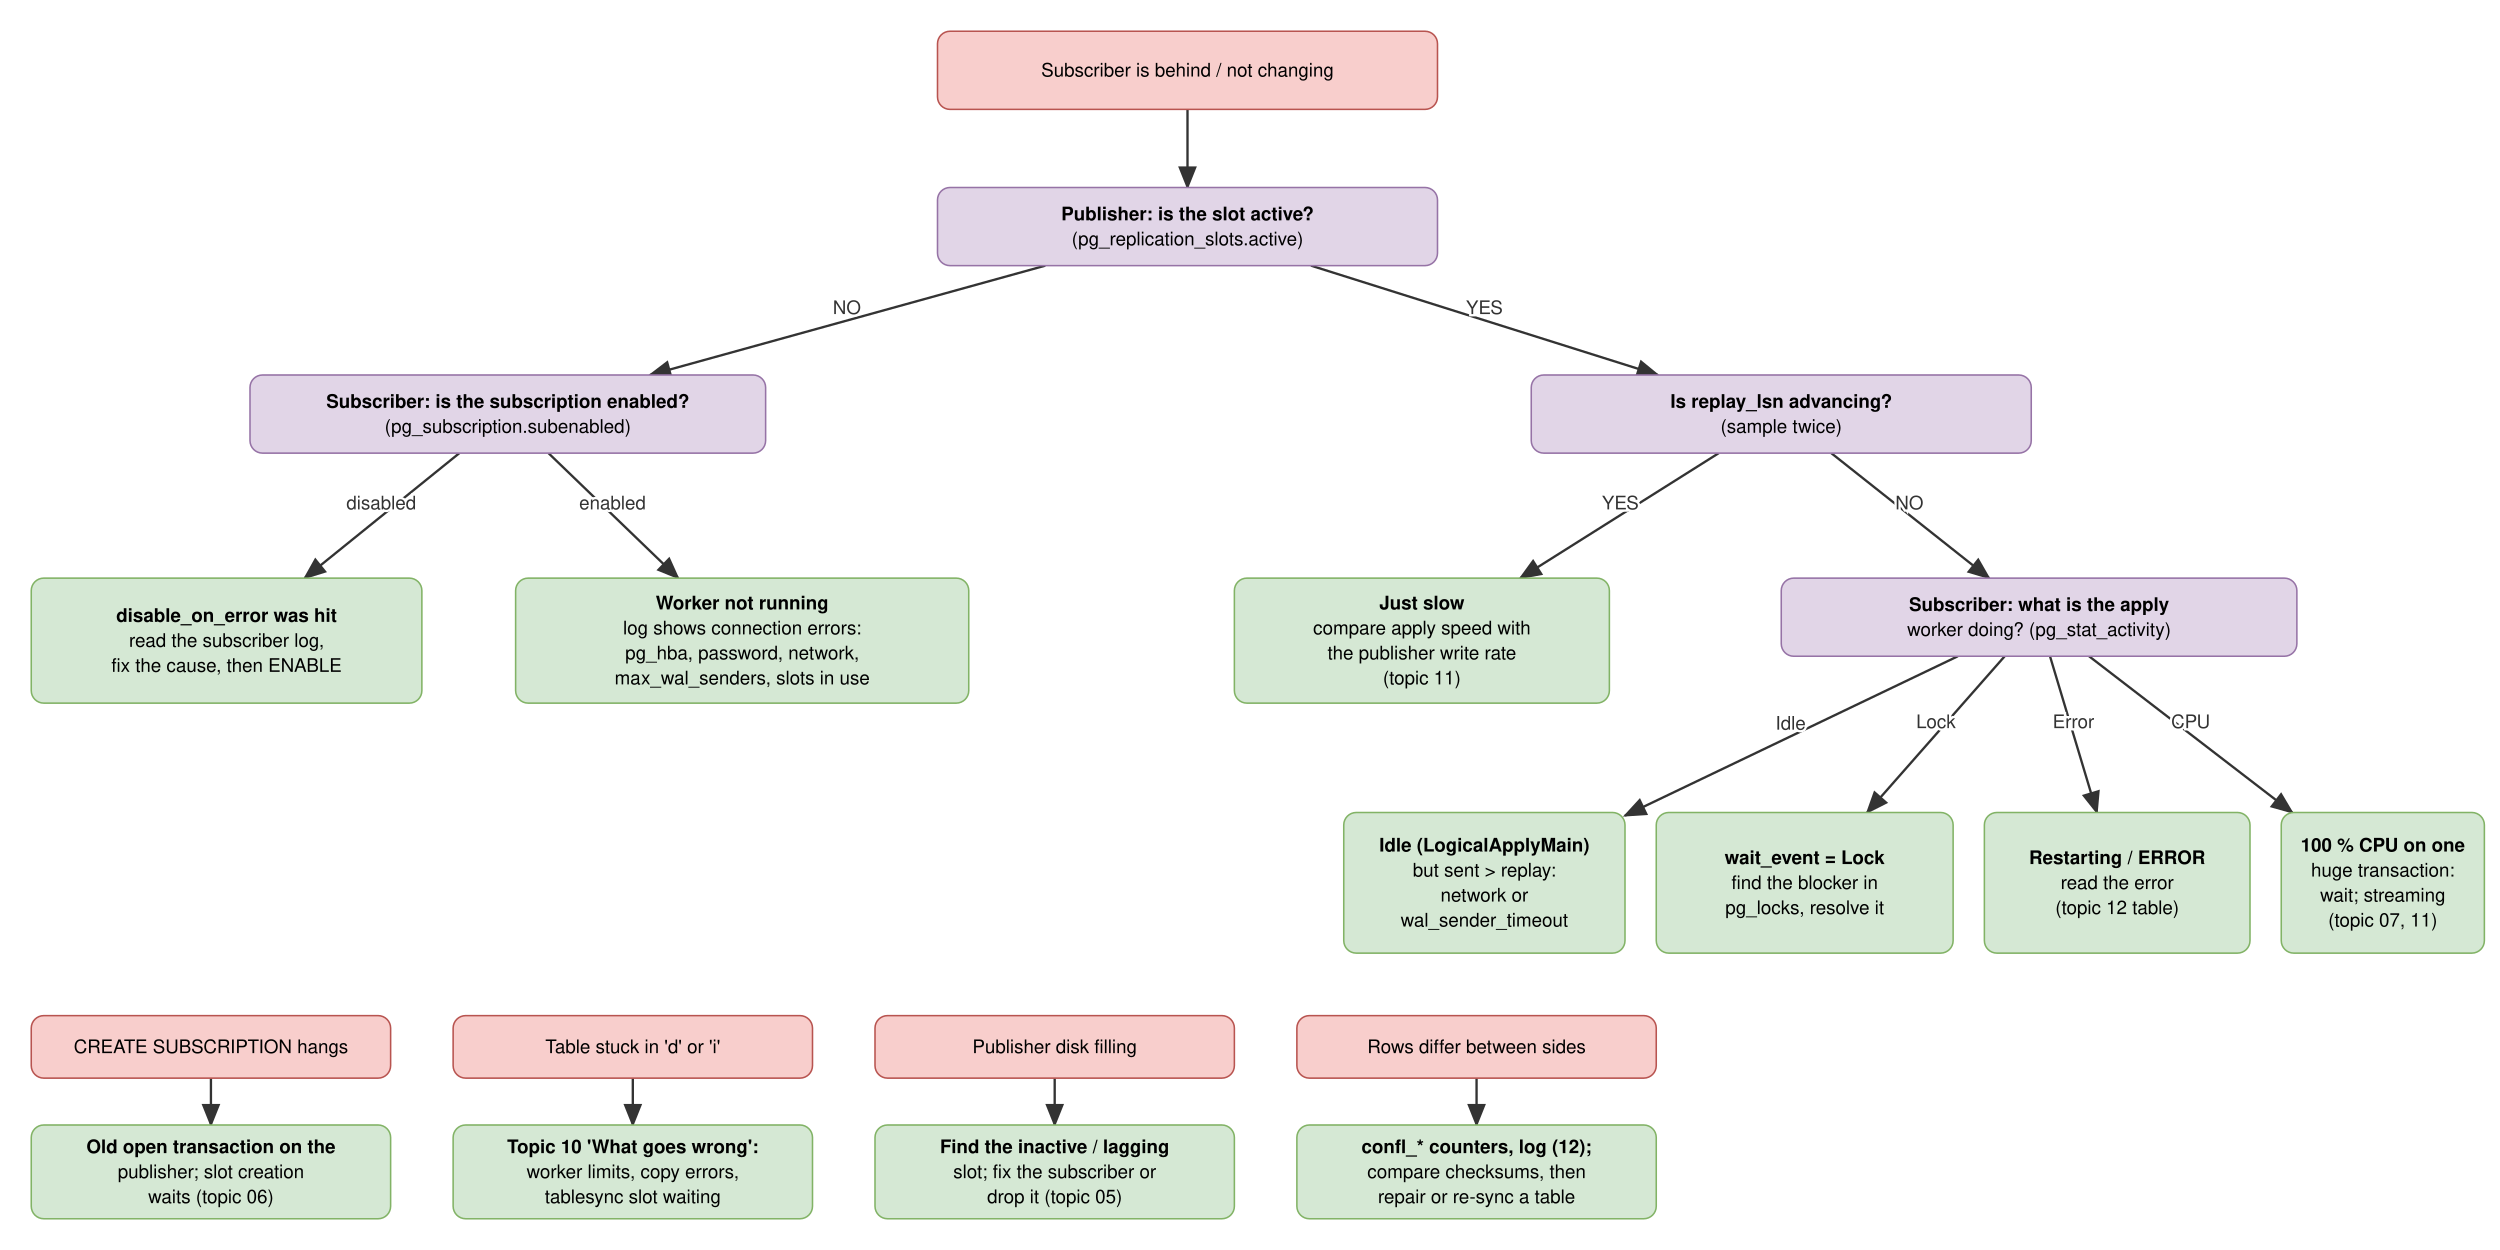
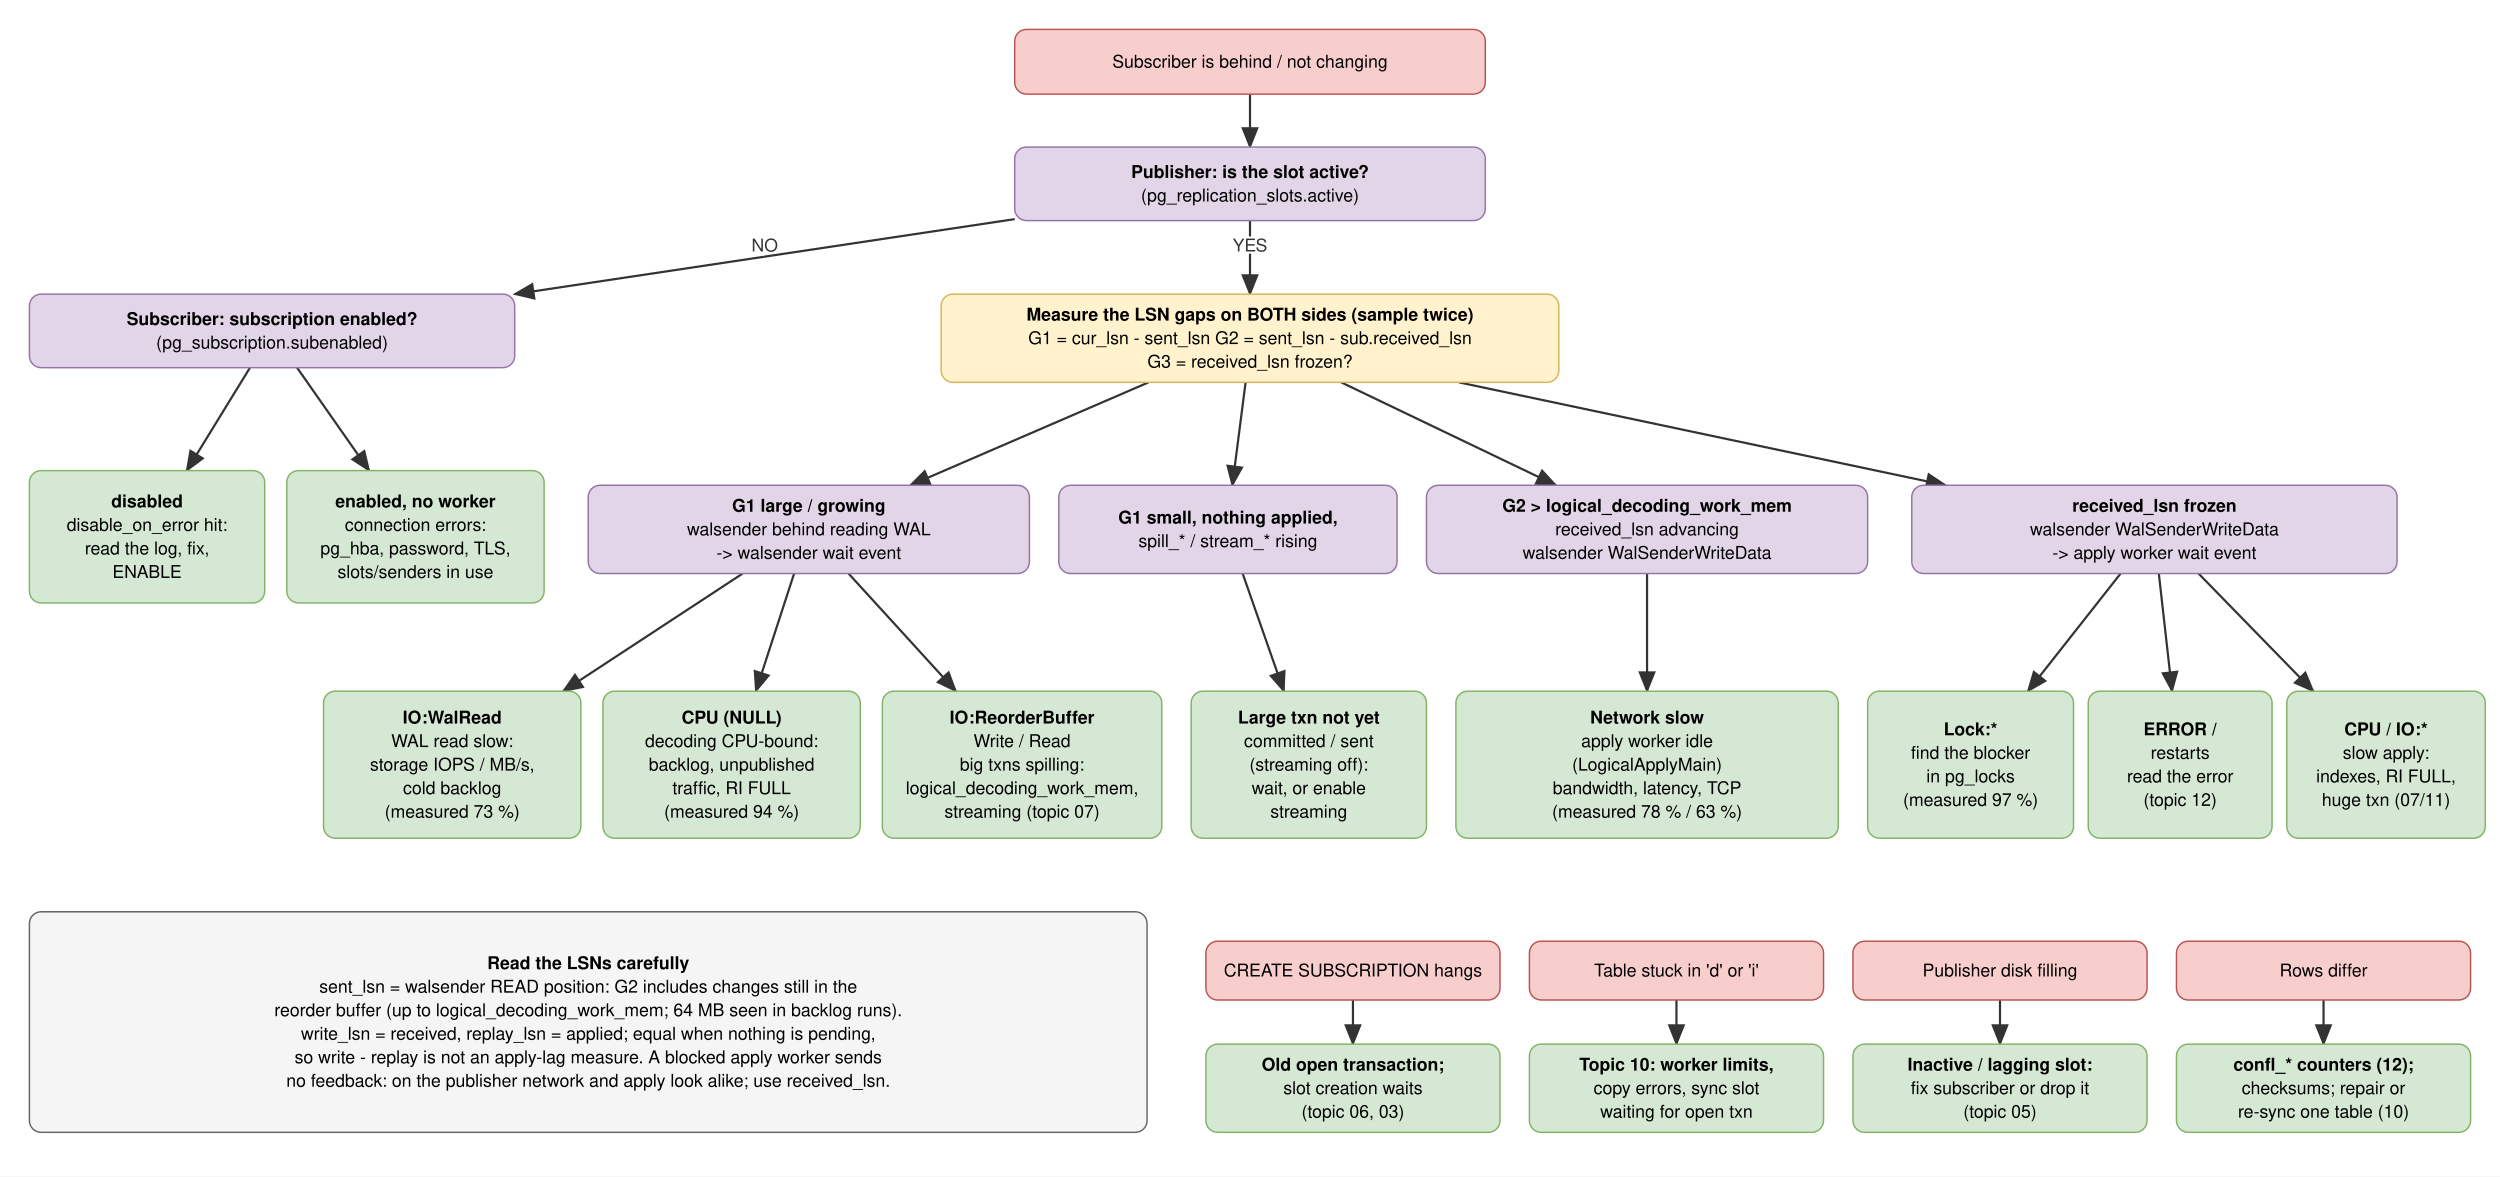
- <svg xmlns="http://www.w3.org/2000/svg" viewBox="0 0 1600 800" width="1600" height="800" font-family="Helvetica,Arial,sans-serif" font-size="12">
+ <svg xmlns="http://www.w3.org/2000/svg" viewBox="0 0 1700 800" width="1700" height="800" font-family="Helvetica,Arial,sans-serif" font-size="12">
  <defs>
    <marker id="a" markerWidth="10" markerHeight="8" refX="9" refY="4" orient="auto">
      <path d="M0,0 L10,4 L0,8 z" fill="#333" />
    </marker>
  </defs>
-   <rect width="1600" height="800" fill="white" />
-   <line x1="760" y1="70" x2="760" y2="120" stroke="#333" stroke-width="1.5" marker-end="url(#a)" />
-   <line x1="669" y1="170" x2="416" y2="240" stroke="#333" stroke-width="1.5" marker-end="url(#a)" />
-   <text x="542" y="201" text-anchor="middle" fill="#333" stroke="white" stroke-width="3" paint-order="stroke">NO</text>
-   <line x1="839" y1="170" x2="1061" y2="240" stroke="#333" stroke-width="1.5" marker-end="url(#a)" />
-   <text x="950" y="201" text-anchor="middle" fill="#333" stroke="white" stroke-width="3" paint-order="stroke">YES</text>
-   <line x1="294" y1="290" x2="195" y2="370" stroke="#333" stroke-width="1.5" marker-end="url(#a)" />
-   <text x="244" y="326" text-anchor="middle" fill="#333" stroke="white" stroke-width="3" paint-order="stroke">disabled</text>
-   <line x1="351" y1="290" x2="434" y2="370" stroke="#333" stroke-width="1.5" marker-end="url(#a)" />
-   <text x="392" y="326" text-anchor="middle" fill="#333" stroke="white" stroke-width="3" paint-order="stroke">enabled</text>
-   <line x1="1100" y1="290" x2="973" y2="370" stroke="#333" stroke-width="1.5" marker-end="url(#a)" />
-   <text x="1037" y="326" text-anchor="middle" fill="#333" stroke="white" stroke-width="3" paint-order="stroke">YES</text>
-   <line x1="1172" y1="290" x2="1273" y2="370" stroke="#333" stroke-width="1.5" marker-end="url(#a)" />
-   <text x="1222" y="326" text-anchor="middle" fill="#333" stroke="white" stroke-width="3" paint-order="stroke">NO</text>
-   <line x1="1253" y1="420" x2="1040" y2="522" stroke="#333" stroke-width="1.5" marker-end="url(#a)" />
-   <text x="1146" y="467" text-anchor="middle" fill="#333" stroke="white" stroke-width="3" paint-order="stroke">Idle</text>
-   <line x1="1283" y1="420" x2="1195" y2="520" stroke="#333" stroke-width="1.5" marker-end="url(#a)" />
-   <text x="1239" y="466" text-anchor="middle" fill="#333" stroke="white" stroke-width="3" paint-order="stroke">Lock</text>
-   <line x1="1312" y1="420" x2="1342" y2="520" stroke="#333" stroke-width="1.5" marker-end="url(#a)" />
-   <text x="1327" y="466" text-anchor="middle" fill="#333" stroke="white" stroke-width="3" paint-order="stroke">Error</text>
-   <line x1="1337" y1="420" x2="1467" y2="520" stroke="#333" stroke-width="1.5" marker-end="url(#a)" />
-   <text x="1402" y="466" text-anchor="middle" fill="#333" stroke="white" stroke-width="3" paint-order="stroke">CPU</text>
-   <line x1="135" y1="690" x2="135" y2="720" stroke="#333" stroke-width="1.5" marker-end="url(#a)" />
-   <line x1="405" y1="690" x2="405" y2="720" stroke="#333" stroke-width="1.5" marker-end="url(#a)" />
-   <line x1="675" y1="690" x2="675" y2="720" stroke="#333" stroke-width="1.5" marker-end="url(#a)" />
-   <line x1="945" y1="690" x2="945" y2="720" stroke="#333" stroke-width="1.5" marker-end="url(#a)" />
-   <rect x="600" y="20" width="320" height="50" rx="8" fill="#f8cecc" stroke="#b85450" />
-   <text x="760.0" y="49" text-anchor="middle">Subscriber is behind / not changing</text>
-   <rect x="600" y="120" width="320" height="50" rx="8" fill="#e1d5e7" stroke="#9673a6" />
-   <text x="760.0" y="141" text-anchor="middle" font-weight="bold">Publisher: is the slot active?</text>
-   <text x="760.0" y="157" text-anchor="middle">(pg_replication_slots.active)</text>
-   <rect x="160" y="240" width="330" height="50" rx="8" fill="#e1d5e7" stroke="#9673a6" />
-   <text x="325.0" y="261" text-anchor="middle" font-weight="bold">Subscriber: is the subscription enabled?</text>
-   <text x="325.0" y="277" text-anchor="middle">(pg_subscription.subenabled)</text>
-   <rect x="980" y="240" width="320" height="50" rx="8" fill="#e1d5e7" stroke="#9673a6" />
-   <text x="1140.0" y="261" text-anchor="middle" font-weight="bold">Is replay_lsn advancing?</text>
-   <text x="1140.0" y="277" text-anchor="middle">(sample twice)</text>
-   <rect x="20" y="370" width="250" height="80" rx="8" fill="#d5e8d4" stroke="#82b366" />
-   <text x="145.0" y="398" text-anchor="middle" font-weight="bold">disable_on_error was hit</text>
-   <text x="145.0" y="414" text-anchor="middle">read the subscriber log,</text>
-   <text x="145.0" y="430" text-anchor="middle">fix the cause, then ENABLE</text>
-   <rect x="330" y="370" width="290" height="80" rx="8" fill="#d5e8d4" stroke="#82b366" />
-   <text x="475.0" y="390" text-anchor="middle" font-weight="bold">Worker not running</text>
-   <text x="475.0" y="406" text-anchor="middle">log shows connection errors:</text>
-   <text x="475.0" y="422" text-anchor="middle">pg_hba, password, network,</text>
-   <text x="475.0" y="438" text-anchor="middle">max_wal_senders, slots in use</text>
-   <rect x="790" y="370" width="240" height="80" rx="8" fill="#d5e8d4" stroke="#82b366" />
-   <text x="910.0" y="390" text-anchor="middle" font-weight="bold">Just slow</text>
-   <text x="910.0" y="406" text-anchor="middle">compare apply speed with</text>
-   <text x="910.0" y="422" text-anchor="middle">the publisher write rate</text>
-   <text x="910.0" y="438" text-anchor="middle">(topic 11)</text>
-   <rect x="1140" y="370" width="330" height="50" rx="8" fill="#e1d5e7" stroke="#9673a6" />
-   <text x="1305.0" y="391" text-anchor="middle" font-weight="bold">Subscriber: what is the apply</text>
-   <text x="1305.0" y="407" text-anchor="middle">worker doing? (pg_stat_activity)</text>
-   <rect x="860" y="520" width="180" height="90" rx="8" fill="#d5e8d4" stroke="#82b366" />
-   <text x="950.0" y="545" text-anchor="middle" font-weight="bold">Idle (LogicalApplyMain)</text>
-   <text x="950.0" y="561" text-anchor="middle">but sent &gt; replay:</text>
-   <text x="950.0" y="577" text-anchor="middle">network or</text>
-   <text x="950.0" y="593" text-anchor="middle">wal_sender_timeout</text>
-   <rect x="1060" y="520" width="190" height="90" rx="8" fill="#d5e8d4" stroke="#82b366" />
-   <text x="1155.0" y="553" text-anchor="middle" font-weight="bold">wait_event = Lock</text>
-   <text x="1155.0" y="569" text-anchor="middle">find the blocker in</text>
-   <text x="1155.0" y="585" text-anchor="middle">pg_locks, resolve it</text>
-   <rect x="1270" y="520" width="170" height="90" rx="8" fill="#d5e8d4" stroke="#82b366" />
-   <text x="1355.0" y="553" text-anchor="middle" font-weight="bold">Restarting / ERROR</text>
-   <text x="1355.0" y="569" text-anchor="middle">read the error</text>
-   <text x="1355.0" y="585" text-anchor="middle">(topic 12 table)</text>
-   <rect x="1460" y="520" width="130" height="90" rx="8" fill="#d5e8d4" stroke="#82b366" />
-   <text x="1525.0" y="545" text-anchor="middle" font-weight="bold">100 % CPU on one</text>
-   <text x="1525.0" y="561" text-anchor="middle">huge transaction:</text>
-   <text x="1525.0" y="577" text-anchor="middle">wait; streaming</text>
-   <text x="1525.0" y="593" text-anchor="middle">(topic 07, 11)</text>
-   <rect x="20" y="650" width="230" height="40" rx="8" fill="#f8cecc" stroke="#b85450" />
-   <text x="135.0" y="674" text-anchor="middle">CREATE SUBSCRIPTION hangs</text>
-   <rect x="20" y="720" width="230" height="60" rx="8" fill="#d5e8d4" stroke="#82b366" />
-   <text x="135.0" y="738" text-anchor="middle" font-weight="bold">Old open transaction on the</text>
-   <text x="135.0" y="754" text-anchor="middle">publisher; slot creation</text>
-   <text x="135.0" y="770" text-anchor="middle">waits (topic 06)</text>
-   <rect x="290" y="650" width="230" height="40" rx="8" fill="#f8cecc" stroke="#b85450" />
-   <text x="405.0" y="674" text-anchor="middle">Table stuck in 'd' or 'i'</text>
-   <rect x="290" y="720" width="230" height="60" rx="8" fill="#d5e8d4" stroke="#82b366" />
-   <text x="405.0" y="738" text-anchor="middle" font-weight="bold">Topic 10 'What goes wrong':</text>
-   <text x="405.0" y="754" text-anchor="middle">worker limits, copy errors,</text>
-   <text x="405.0" y="770" text-anchor="middle">tablesync slot waiting</text>
-   <rect x="560" y="650" width="230" height="40" rx="8" fill="#f8cecc" stroke="#b85450" />
-   <text x="675.0" y="674" text-anchor="middle">Publisher disk filling</text>
-   <rect x="560" y="720" width="230" height="60" rx="8" fill="#d5e8d4" stroke="#82b366" />
-   <text x="675.0" y="738" text-anchor="middle" font-weight="bold">Find the inactive / lagging</text>
-   <text x="675.0" y="754" text-anchor="middle">slot; fix the subscriber or</text>
-   <text x="675.0" y="770" text-anchor="middle">drop it (topic 05)</text>
-   <rect x="830" y="650" width="230" height="40" rx="8" fill="#f8cecc" stroke="#b85450" />
-   <text x="945.0" y="674" text-anchor="middle">Rows differ between sides</text>
-   <rect x="830" y="720" width="230" height="60" rx="8" fill="#d5e8d4" stroke="#82b366" />
-   <text x="945.0" y="738" text-anchor="middle" font-weight="bold">confl_* counters, log (12);</text>
-   <text x="945.0" y="754" text-anchor="middle">compare checksums, then</text>
-   <text x="945.0" y="770" text-anchor="middle">repair or re-sync a table</text>
+   <rect width="1700" height="800" fill="white" />
+   <line x1="850" y1="64" x2="850" y2="100" stroke="#333" stroke-width="1.5" marker-end="url(#a)" />
+   <line x1="690" y1="149" x2="350" y2="200" stroke="#333" stroke-width="1.5" marker-end="url(#a)" />
+   <text x="520" y="171" text-anchor="middle" fill="#333" stroke="white" stroke-width="3" paint-order="stroke">NO</text>
+   <line x1="850" y1="150" x2="850" y2="200" stroke="#333" stroke-width="1.5" marker-end="url(#a)" />
+   <text x="850" y="171" text-anchor="middle" fill="#333" stroke="white" stroke-width="3" paint-order="stroke">YES</text>
+   <line x1="170" y1="250" x2="127" y2="320" stroke="#333" stroke-width="1.5" marker-end="url(#a)" />
+   <line x1="202" y1="250" x2="251" y2="320" stroke="#333" stroke-width="1.5" marker-end="url(#a)" />
+   <line x1="781" y1="260" x2="619" y2="330" stroke="#333" stroke-width="1.5" marker-end="url(#a)" />
+   <line x1="847" y1="260" x2="838" y2="330" stroke="#333" stroke-width="1.5" marker-end="url(#a)" />
+   <line x1="912" y1="260" x2="1058" y2="330" stroke="#333" stroke-width="1.5" marker-end="url(#a)" />
+   <line x1="992" y1="260" x2="1323" y2="330" stroke="#333" stroke-width="1.5" marker-end="url(#a)" />
+   <line x1="505" y1="390" x2="383" y2="470" stroke="#333" stroke-width="1.5" marker-end="url(#a)" />
+   <line x1="540" y1="390" x2="514" y2="470" stroke="#333" stroke-width="1.5" marker-end="url(#a)" />
+   <line x1="577" y1="390" x2="650" y2="470" stroke="#333" stroke-width="1.5" marker-end="url(#a)" />
+   <line x1="845" y1="390" x2="873" y2="470" stroke="#333" stroke-width="1.5" marker-end="url(#a)" />
+   <line x1="1120" y1="390" x2="1120" y2="470" stroke="#333" stroke-width="1.5" marker-end="url(#a)" />
+   <line x1="1442" y1="390" x2="1379" y2="470" stroke="#333" stroke-width="1.5" marker-end="url(#a)" />
+   <line x1="1468" y1="390" x2="1477" y2="470" stroke="#333" stroke-width="1.5" marker-end="url(#a)" />
+   <line x1="1495" y1="390" x2="1573" y2="470" stroke="#333" stroke-width="1.5" marker-end="url(#a)" />
+   <line x1="920" y1="680" x2="920" y2="710" stroke="#333" stroke-width="1.5" marker-end="url(#a)" />
+   <line x1="1140" y1="680" x2="1140" y2="710" stroke="#333" stroke-width="1.5" marker-end="url(#a)" />
+   <line x1="1360" y1="680" x2="1360" y2="710" stroke="#333" stroke-width="1.5" marker-end="url(#a)" />
+   <line x1="1580" y1="680" x2="1580" y2="710" stroke="#333" stroke-width="1.5" marker-end="url(#a)" />
+   <rect x="690" y="20" width="320" height="44" rx="8" fill="#f8cecc" stroke="#b85450" />
+   <text x="850.0" y="46" text-anchor="middle">Subscriber is behind / not changing</text>
+   <rect x="690" y="100" width="320" height="50" rx="8" fill="#e1d5e7" stroke="#9673a6" />
+   <text x="850.0" y="121" text-anchor="middle" font-weight="bold">Publisher: is the slot active?</text>
+   <text x="850.0" y="137" text-anchor="middle">(pg_replication_slots.active)</text>
+   <rect x="20" y="200" width="330" height="50" rx="8" fill="#e1d5e7" stroke="#9673a6" />
+   <text x="185.0" y="221" text-anchor="middle" font-weight="bold">Subscriber: subscription enabled?</text>
+   <text x="185.0" y="237" text-anchor="middle">(pg_subscription.subenabled)</text>
+   <rect x="20" y="320" width="160" height="90" rx="8" fill="#d5e8d4" stroke="#82b366" />
+   <text x="100.0" y="345" text-anchor="middle" font-weight="bold">disabled</text>
+   <text x="100.0" y="361" text-anchor="middle">disable_on_error hit:</text>
+   <text x="100.0" y="377" text-anchor="middle">read the log, fix,</text>
+   <text x="100.0" y="393" text-anchor="middle">ENABLE</text>
+   <rect x="195" y="320" width="175" height="90" rx="8" fill="#d5e8d4" stroke="#82b366" />
+   <text x="282.5" y="345" text-anchor="middle" font-weight="bold">enabled, no worker</text>
+   <text x="282.5" y="361" text-anchor="middle">connection errors:</text>
+   <text x="282.5" y="377" text-anchor="middle">pg_hba, password, TLS,</text>
+   <text x="282.5" y="393" text-anchor="middle">slots/senders in use</text>
+   <rect x="640" y="200" width="420" height="60" rx="8" fill="#fff2cc" stroke="#d6b656" />
+   <text x="850.0" y="218" text-anchor="middle" font-weight="bold">Measure the LSN gaps on BOTH sides (sample twice)</text>
+   <text x="850.0" y="234" text-anchor="middle">G1 = cur_lsn - sent_lsn   G2 = sent_lsn - sub.received_lsn</text>
+   <text x="850.0" y="250" text-anchor="middle">G3 = received_lsn frozen?</text>
+   <rect x="400" y="330" width="300" height="60" rx="8" fill="#e1d5e7" stroke="#9673a6" />
+   <text x="550.0" y="348" text-anchor="middle" font-weight="bold">G1 large / growing</text>
+   <text x="550.0" y="364" text-anchor="middle">walsender behind reading WAL</text>
+   <text x="550.0" y="380" text-anchor="middle">-&gt; walsender wait event</text>
+   <rect x="720" y="330" width="230" height="60" rx="8" fill="#e1d5e7" stroke="#9673a6" />
+   <text x="835.0" y="356" text-anchor="middle" font-weight="bold">G1 small, nothing applied,</text>
+   <text x="835.0" y="372" text-anchor="middle">spill_* / stream_* rising</text>
+   <rect x="970" y="330" width="300" height="60" rx="8" fill="#e1d5e7" stroke="#9673a6" />
+   <text x="1120.0" y="348" text-anchor="middle" font-weight="bold">G2 &gt; logical_decoding_work_mem</text>
+   <text x="1120.0" y="364" text-anchor="middle">received_lsn advancing</text>
+   <text x="1120.0" y="380" text-anchor="middle">walsender WalSenderWriteData</text>
+   <rect x="1300" y="330" width="330" height="60" rx="8" fill="#e1d5e7" stroke="#9673a6" />
+   <text x="1465.0" y="348" text-anchor="middle" font-weight="bold">received_lsn frozen</text>
+   <text x="1465.0" y="364" text-anchor="middle">walsender WalSenderWriteData</text>
+   <text x="1465.0" y="380" text-anchor="middle">-&gt; apply worker wait event</text>
+   <rect x="220" y="470" width="175" height="100" rx="8" fill="#d5e8d4" stroke="#82b366" />
+   <text x="307.5" y="492" text-anchor="middle" font-weight="bold">IO:WalRead</text>
+   <text x="307.5" y="508" text-anchor="middle">WAL read slow:</text>
+   <text x="307.5" y="524" text-anchor="middle">storage IOPS / MB/s,</text>
+   <text x="307.5" y="540" text-anchor="middle">cold backlog</text>
+   <text x="307.5" y="556" text-anchor="middle">(measured 73 %)</text>
+   <rect x="410" y="470" width="175" height="100" rx="8" fill="#d5e8d4" stroke="#82b366" />
+   <text x="497.5" y="492" text-anchor="middle" font-weight="bold">CPU (NULL)</text>
+   <text x="497.5" y="508" text-anchor="middle">decoding CPU-bound:</text>
+   <text x="497.5" y="524" text-anchor="middle">backlog, unpublished</text>
+   <text x="497.5" y="540" text-anchor="middle">traffic, RI FULL</text>
+   <text x="497.5" y="556" text-anchor="middle">(measured 94 %)</text>
+   <rect x="600" y="470" width="190" height="100" rx="8" fill="#d5e8d4" stroke="#82b366" />
+   <text x="695.0" y="492" text-anchor="middle" font-weight="bold">IO:ReorderBuffer</text>
+   <text x="695.0" y="508" text-anchor="middle">Write / Read</text>
+   <text x="695.0" y="524" text-anchor="middle">big txns spilling:</text>
+   <text x="695.0" y="540" text-anchor="middle">logical_decoding_work_mem,</text>
+   <text x="695.0" y="556" text-anchor="middle">streaming (topic 07)</text>
+   <rect x="810" y="470" width="160" height="100" rx="8" fill="#d5e8d4" stroke="#82b366" />
+   <text x="890.0" y="492" text-anchor="middle" font-weight="bold">Large txn not yet</text>
+   <text x="890.0" y="508" text-anchor="middle">committed / sent</text>
+   <text x="890.0" y="524" text-anchor="middle">(streaming off):</text>
+   <text x="890.0" y="540" text-anchor="middle">wait, or enable</text>
+   <text x="890.0" y="556" text-anchor="middle">streaming</text>
+   <rect x="990" y="470" width="260" height="100" rx="8" fill="#d5e8d4" stroke="#82b366" />
+   <text x="1120.0" y="492" text-anchor="middle" font-weight="bold">Network slow</text>
+   <text x="1120.0" y="508" text-anchor="middle">apply worker idle</text>
+   <text x="1120.0" y="524" text-anchor="middle">(LogicalApplyMain)</text>
+   <text x="1120.0" y="540" text-anchor="middle">bandwidth, latency, TCP</text>
+   <text x="1120.0" y="556" text-anchor="middle">(measured 78 % / 63 %)</text>
+   <rect x="1270" y="470" width="140" height="100" rx="8" fill="#d5e8d4" stroke="#82b366" />
+   <text x="1340.0" y="500" text-anchor="middle" font-weight="bold">Lock:*</text>
+   <text x="1340.0" y="516" text-anchor="middle">find the blocker</text>
+   <text x="1340.0" y="532" text-anchor="middle">in pg_locks</text>
+   <text x="1340.0" y="548" text-anchor="middle">(measured 97 %)</text>
+   <rect x="1420" y="470" width="125" height="100" rx="8" fill="#d5e8d4" stroke="#82b366" />
+   <text x="1482.5" y="500" text-anchor="middle" font-weight="bold">ERROR /</text>
+   <text x="1482.5" y="516" text-anchor="middle">restarts</text>
+   <text x="1482.5" y="532" text-anchor="middle">read the error</text>
+   <text x="1482.5" y="548" text-anchor="middle">(topic 12)</text>
+   <rect x="1555" y="470" width="135" height="100" rx="8" fill="#d5e8d4" stroke="#82b366" />
+   <text x="1622.5" y="500" text-anchor="middle" font-weight="bold">CPU / IO:*</text>
+   <text x="1622.5" y="516" text-anchor="middle">slow apply:</text>
+   <text x="1622.5" y="532" text-anchor="middle">indexes, RI FULL,</text>
+   <text x="1622.5" y="548" text-anchor="middle">huge txn (07/11)</text>
+   <rect x="20" y="620" width="760" height="150" rx="8" fill="#f5f5f5" stroke="#666666" />
+   <text x="400.0" y="659" text-anchor="middle" font-weight="bold">Read the LSNs carefully</text>
+   <text x="400.0" y="675" text-anchor="middle">sent_lsn = walsender READ position: G2 includes changes still in the</text>
+   <text x="400.0" y="691" text-anchor="middle">reorder buffer (up to logical_decoding_work_mem; 64 MB seen in backlog runs).</text>
+   <text x="400.0" y="707" text-anchor="middle">write_lsn = received, replay_lsn = applied; equal when nothing is pending,</text>
+   <text x="400.0" y="723" text-anchor="middle">so write - replay is not an apply-lag measure. A blocked apply worker sends</text>
+   <text x="400.0" y="739" text-anchor="middle">no feedback: on the publisher network and apply look alike; use received_lsn.</text>
+   <rect x="820" y="640" width="200" height="40" rx="8" fill="#f8cecc" stroke="#b85450" />
+   <text x="920.0" y="664" text-anchor="middle">CREATE SUBSCRIPTION hangs</text>
+   <rect x="820" y="710" width="200" height="60" rx="8" fill="#d5e8d4" stroke="#82b366" />
+   <text x="920.0" y="728" text-anchor="middle" font-weight="bold">Old open transaction;</text>
+   <text x="920.0" y="744" text-anchor="middle">slot creation waits</text>
+   <text x="920.0" y="760" text-anchor="middle">(topic 06, 03)</text>
+   <rect x="1040" y="640" width="200" height="40" rx="8" fill="#f8cecc" stroke="#b85450" />
+   <text x="1140.0" y="664" text-anchor="middle">Table stuck in 'd' or 'i'</text>
+   <rect x="1040" y="710" width="200" height="60" rx="8" fill="#d5e8d4" stroke="#82b366" />
+   <text x="1140.0" y="728" text-anchor="middle" font-weight="bold">Topic 10: worker limits,</text>
+   <text x="1140.0" y="744" text-anchor="middle">copy errors, sync slot</text>
+   <text x="1140.0" y="760" text-anchor="middle">waiting for open txn</text>
+   <rect x="1260" y="640" width="200" height="40" rx="8" fill="#f8cecc" stroke="#b85450" />
+   <text x="1360.0" y="664" text-anchor="middle">Publisher disk filling</text>
+   <rect x="1260" y="710" width="200" height="60" rx="8" fill="#d5e8d4" stroke="#82b366" />
+   <text x="1360.0" y="728" text-anchor="middle" font-weight="bold">Inactive / lagging slot:</text>
+   <text x="1360.0" y="744" text-anchor="middle">fix subscriber or drop it</text>
+   <text x="1360.0" y="760" text-anchor="middle">(topic 05)</text>
+   <rect x="1480" y="640" width="200" height="40" rx="8" fill="#f8cecc" stroke="#b85450" />
+   <text x="1580.0" y="664" text-anchor="middle">Rows differ</text>
+   <rect x="1480" y="710" width="200" height="60" rx="8" fill="#d5e8d4" stroke="#82b366" />
+   <text x="1580.0" y="728" text-anchor="middle" font-weight="bold">confl_* counters (12);</text>
+   <text x="1580.0" y="744" text-anchor="middle">checksums; repair or</text>
+   <text x="1580.0" y="760" text-anchor="middle">re-sync one table (10)</text>
</svg>
